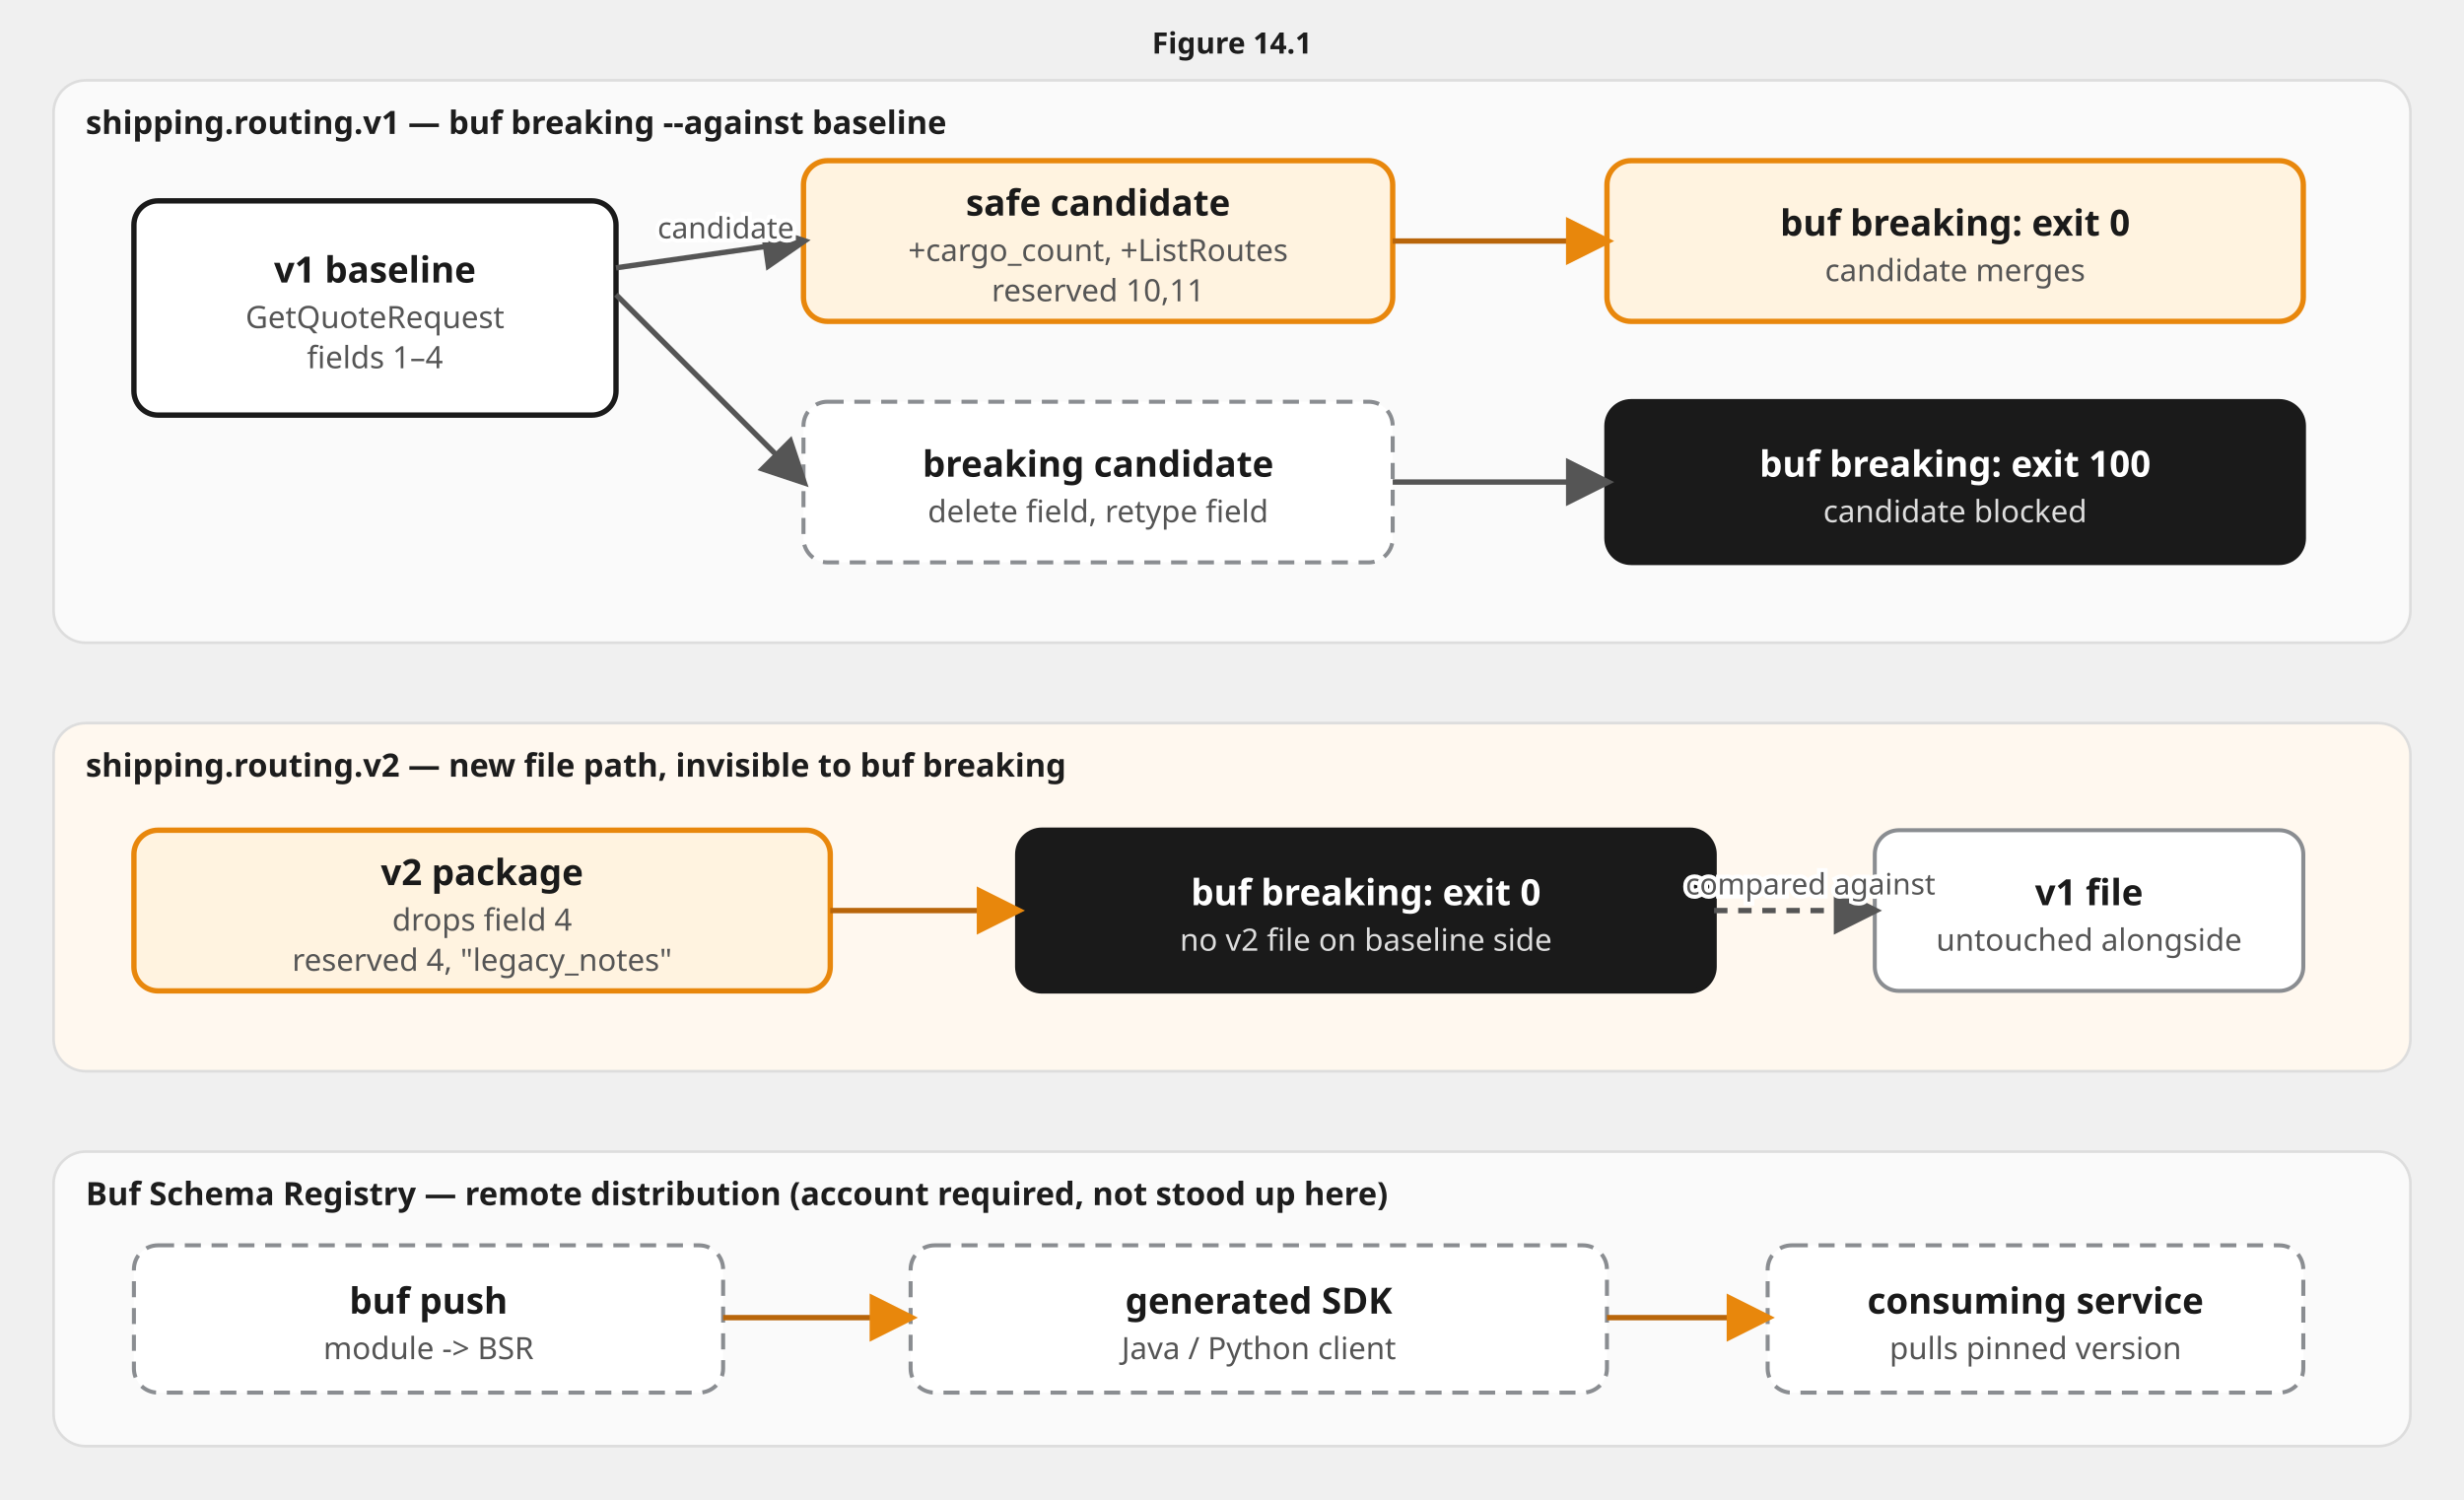
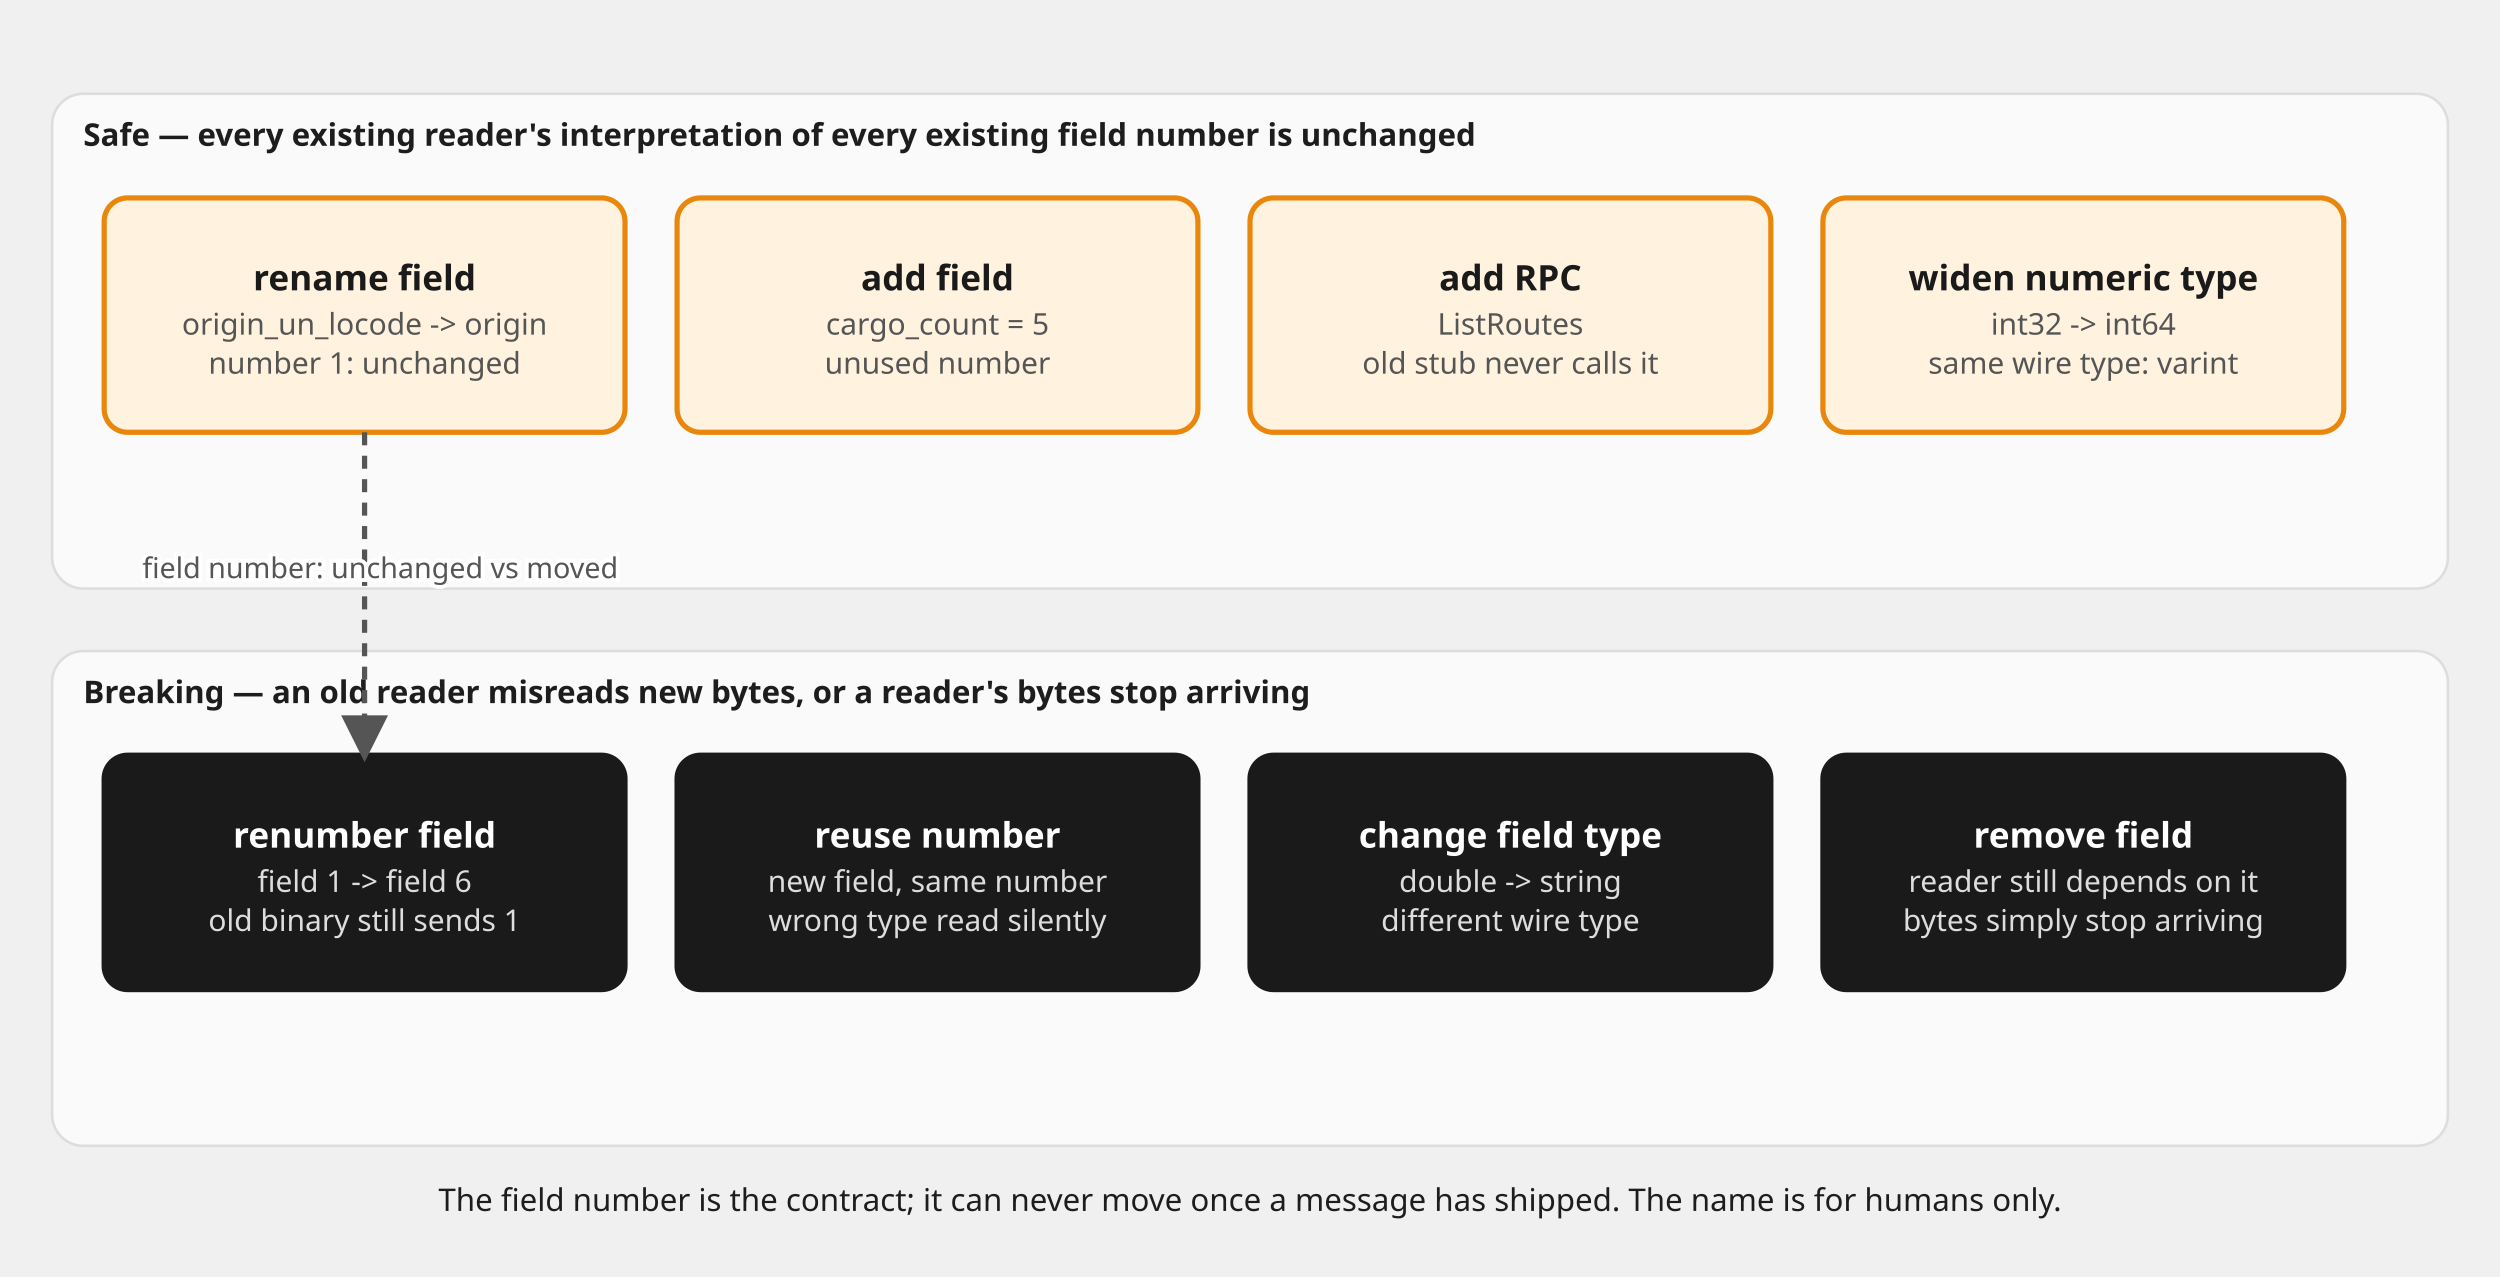
- <svg xmlns="http://www.w3.org/2000/svg" viewBox="0 0 920 560" font-family="'Red Hat Text', system-ui, sans-serif" role="img">
+ <svg xmlns="http://www.w3.org/2000/svg" viewBox="0 0 960 490" font-family="'Red Hat Text', system-ui, sans-serif" role="img">
  <defs>
    <marker id="a" viewBox="0 0 10 10" refX="8.5" refY="5" markerWidth="9" markerHeight="9" orient="auto-start-reverse">
      <path d="M0,0 L10,5 L0,10 z" fill="#555" />
    </marker>
    <marker id="am" viewBox="0 0 10 10" refX="8.5" refY="5" markerWidth="9" markerHeight="9" orient="auto-start-reverse">
      <path d="M0,0 L10,5 L0,10 z" fill="#e8870c" />
    </marker>
  </defs>
-   <rect x="20" y="30" width="880" height="210" rx="12" fill="#fafafa" stroke="#ddd" />
-   <text x="32" y="50" font-size="12" font-weight="700" fill="#1d1d1d">shipping.routing.v1 — buf breaking --against baseline</text>
-   <rect x="20" y="270" width="880" height="130" rx="12" fill="#fff8ef" stroke="#ddd" />
-   <text x="32" y="290" font-size="12" font-weight="700" fill="#1d1d1d">shipping.routing.v2 — new file path, invisible to buf breaking</text>
-   <rect x="20" y="430" width="880" height="110" rx="12" fill="#fafafa" stroke="#ddd" />
-   <text x="32" y="450" font-size="12" font-weight="700" fill="#1d1d1d">Buf Schema Registry — remote distribution (account required, not stood up here)</text>
-   <rect x="50" y="75" width="180" height="80" rx="9" fill="#ffffff" stroke="#1a1a1a" stroke-width="2" />
-   <text x="140.0" y="105.5" font-size="13.5" font-weight="700" fill="#1a1a1a" text-anchor="middle">v1 baseline</text>
-   <text x="140.0" y="122.5" font-size="11.5" fill="#555555" text-anchor="middle">GetQuoteRequest</text>
-   <text x="140.0" y="137.5" font-size="11.5" fill="#555555" text-anchor="middle">fields 1–4</text>
-   <rect x="300" y="60" width="220" height="60" rx="9" fill="#fff3e0" stroke="#e8870c" stroke-width="2" />
-   <text x="410.0" y="80.5" font-size="13.5" font-weight="700" fill="#1a1a1a" text-anchor="middle">safe candidate</text>
-   <text x="410.0" y="97.5" font-size="11.5" fill="#555555" text-anchor="middle">+cargo_count, +ListRoutes</text>
-   <text x="410.0" y="112.5" font-size="11.5" fill="#555555" text-anchor="middle">reserved 10,11</text>
-   <rect x="300" y="150" width="220" height="60" rx="9" fill="#ffffff" stroke="#8a8d91" stroke-width="1.5" stroke-dasharray="6 4" />
-   <text x="410.0" y="178.0" font-size="13.5" font-weight="700" fill="#1a1a1a" text-anchor="middle">breaking candidate</text>
-   <text x="410.0" y="195.0" font-size="11.5" fill="#555555" text-anchor="middle">delete field, retype field</text>
-   <rect x="600" y="60" width="260" height="60" rx="9" fill="#fff3e0" stroke="#e8870c" stroke-width="2" />
-   <text x="730.0" y="88.0" font-size="13.5" font-weight="700" fill="#1a1a1a" text-anchor="middle">buf breaking: exit 0</text>
-   <text x="730.0" y="105.0" font-size="11.5" fill="#555555" text-anchor="middle">candidate merges</text>
-   <rect x="600" y="150" width="260" height="60" rx="9" fill="#1a1a1a" stroke="#1a1a1a" stroke-width="2" />
-   <text x="730.0" y="178.0" font-size="13.5" font-weight="700" fill="#ffffff" text-anchor="middle">buf breaking: exit 100</text>
-   <text x="730.0" y="195.0" font-size="11.5" fill="#dddddd" text-anchor="middle">candidate blocked</text>
-   <rect x="50" y="310" width="260" height="60" rx="9" fill="#fff3e0" stroke="#e8870c" stroke-width="2" />
-   <text x="180.0" y="330.5" font-size="13.5" font-weight="700" fill="#1a1a1a" text-anchor="middle">v2 package</text>
-   <text x="180.0" y="347.5" font-size="11.5" fill="#555555" text-anchor="middle">drops field 4</text>
-   <text x="180.0" y="362.5" font-size="11.5" fill="#555555" text-anchor="middle">reserved 4, "legacy_notes"</text>
-   <rect x="380" y="310" width="260" height="60" rx="9" fill="#1a1a1a" stroke="#1a1a1a" stroke-width="2" />
-   <text x="510.0" y="338.0" font-size="13.5" font-weight="700" fill="#ffffff" text-anchor="middle">buf breaking: exit 0</text>
-   <text x="510.0" y="355.0" font-size="11.5" fill="#dddddd" text-anchor="middle">no v2 file on baseline side</text>
-   <rect x="700" y="310" width="160" height="60" rx="9" fill="#ffffff" stroke="#8a8d91" stroke-width="1.5" />
-   <text x="780.0" y="338.0" font-size="13.5" font-weight="700" fill="#1a1a1a" text-anchor="middle">v1 file</text>
-   <text x="780.0" y="355.0" font-size="11.5" fill="#555555" text-anchor="middle">untouched alongside</text>
-   <rect x="50" y="465" width="220" height="55" rx="9" fill="#ffffff" stroke="#8a8d91" stroke-width="1.5" stroke-dasharray="6 4" />
-   <text x="160.0" y="490.5" font-size="13.5" font-weight="700" fill="#1a1a1a" text-anchor="middle">buf push</text>
-   <text x="160.0" y="507.5" font-size="11.5" fill="#555555" text-anchor="middle">module -&gt; BSR</text>
-   <rect x="340" y="465" width="260" height="55" rx="9" fill="#ffffff" stroke="#8a8d91" stroke-width="1.5" stroke-dasharray="6 4" />
-   <text x="470.0" y="490.5" font-size="13.5" font-weight="700" fill="#1a1a1a" text-anchor="middle">generated SDK</text>
-   <text x="470.0" y="507.5" font-size="11.5" fill="#555555" text-anchor="middle">Java / Python client</text>
-   <rect x="660" y="465" width="200" height="55" rx="9" fill="#ffffff" stroke="#8a8d91" stroke-width="1.5" stroke-dasharray="6 4" />
-   <text x="760.0" y="490.5" font-size="13.5" font-weight="700" fill="#1a1a1a" text-anchor="middle">consuming service</text>
-   <text x="760.0" y="507.5" font-size="11.5" fill="#555555" text-anchor="middle">pulls pinned version</text>
-   <path d="M230,100 L300,90" fill="none" stroke="#555" stroke-width="2" marker-end="url(#a)" />
-   <text x="271.0" y="89.0" font-size="11" fill="#ffffff" stroke="#ffffff" stroke-width="3" paint-order="stroke" text-anchor="middle">candidate</text>
-   <text x="271.0" y="89.0" font-size="11" fill="#555" text-anchor="middle">candidate</text>
-   <path d="M230,110 L300,180" fill="none" stroke="#555" stroke-width="2" marker-end="url(#a)" />
-   <path d="M520,90 L600,90" fill="none" stroke="#b8650a" stroke-width="2" marker-end="url(#am)" />
-   <path d="M520,180 L600,180" fill="none" stroke="#555" stroke-width="2" marker-end="url(#a)" />
-   <path d="M310,340 L380,340" fill="none" stroke="#b8650a" stroke-width="2" marker-end="url(#am)" />
-   <path d="M640,340 L700,340" fill="none" stroke="#555" stroke-width="2" stroke-dasharray="5 4" marker-end="url(#a)" />
-   <text x="676.0" y="334.0" font-size="11" fill="#ffffff" stroke="#ffffff" stroke-width="3" paint-order="stroke" text-anchor="middle">compared against</text>
-   <text x="676.0" y="334.0" font-size="11" fill="#555" text-anchor="middle">compared against</text>
-   <path d="M270,492 L340,492" fill="none" stroke="#b8650a" stroke-width="2" marker-end="url(#am)" />
-   <path d="M600,492 L660,492" fill="none" stroke="#b8650a" stroke-width="2" marker-end="url(#am)" />
-   <text x="460" y="20" font-size="11" fill="#1d1d1d" text-anchor="middle" font-weight="700">Figure 14.1</text>
+   <rect x="20" y="36" width="920" height="190" rx="12" fill="#fafafa" stroke="#ddd" />
+   <text x="32" y="56" font-size="12" font-weight="700" fill="#1d1d1d">Safe — every existing reader's interpretation of every existing field number is unchanged</text>
+   <rect x="20" y="250" width="920" height="190" rx="12" fill="#fafafa" stroke="#ddd" />
+   <text x="32" y="270" font-size="12" font-weight="700" fill="#1d1d1d">Breaking — an old reader misreads new bytes, or a reader's bytes stop arriving</text>
+   <rect x="40" y="76" width="200" height="90" rx="9" fill="#fff3e0" stroke="#e8870c" stroke-width="2" />
+   <text x="140.0" y="111.5" font-size="13.5" font-weight="700" fill="#1a1a1a" text-anchor="middle">rename field</text>
+   <text x="140.0" y="128.5" font-size="11.5" fill="#555555" text-anchor="middle">origin_un_locode -&gt; origin</text>
+   <text x="140.0" y="143.5" font-size="11.5" fill="#555555" text-anchor="middle">number 1: unchanged</text>
+   <rect x="260" y="76" width="200" height="90" rx="9" fill="#fff3e0" stroke="#e8870c" stroke-width="2" />
+   <text x="360.0" y="111.5" font-size="13.5" font-weight="700" fill="#1a1a1a" text-anchor="middle">add field</text>
+   <text x="360.0" y="128.5" font-size="11.5" fill="#555555" text-anchor="middle">cargo_count = 5</text>
+   <text x="360.0" y="143.5" font-size="11.5" fill="#555555" text-anchor="middle">unused number</text>
+   <rect x="480" y="76" width="200" height="90" rx="9" fill="#fff3e0" stroke="#e8870c" stroke-width="2" />
+   <text x="580.0" y="111.5" font-size="13.5" font-weight="700" fill="#1a1a1a" text-anchor="middle">add RPC</text>
+   <text x="580.0" y="128.5" font-size="11.5" fill="#555555" text-anchor="middle">ListRoutes</text>
+   <text x="580.0" y="143.5" font-size="11.5" fill="#555555" text-anchor="middle">old stub never calls it</text>
+   <rect x="700" y="76" width="200" height="90" rx="9" fill="#fff3e0" stroke="#e8870c" stroke-width="2" />
+   <text x="800.0" y="111.5" font-size="13.5" font-weight="700" fill="#1a1a1a" text-anchor="middle">widen numeric type</text>
+   <text x="800.0" y="128.5" font-size="11.5" fill="#555555" text-anchor="middle">int32 -&gt; int64</text>
+   <text x="800.0" y="143.5" font-size="11.5" fill="#555555" text-anchor="middle">same wire type: varint</text>
+   <rect x="40" y="290" width="200" height="90" rx="9" fill="#1a1a1a" stroke="#1a1a1a" stroke-width="2" />
+   <text x="140.0" y="325.5" font-size="13.5" font-weight="700" fill="#ffffff" text-anchor="middle">renumber field</text>
+   <text x="140.0" y="342.5" font-size="11.5" fill="#dddddd" text-anchor="middle">field 1 -&gt; field 6</text>
+   <text x="140.0" y="357.5" font-size="11.5" fill="#dddddd" text-anchor="middle">old binary still sends 1</text>
+   <rect x="260" y="290" width="200" height="90" rx="9" fill="#1a1a1a" stroke="#1a1a1a" stroke-width="2" />
+   <text x="360.0" y="325.5" font-size="13.5" font-weight="700" fill="#ffffff" text-anchor="middle">reuse number</text>
+   <text x="360.0" y="342.5" font-size="11.5" fill="#dddddd" text-anchor="middle">new field, same number</text>
+   <text x="360.0" y="357.5" font-size="11.5" fill="#dddddd" text-anchor="middle">wrong type read silently</text>
+   <rect x="480" y="290" width="200" height="90" rx="9" fill="#1a1a1a" stroke="#1a1a1a" stroke-width="2" />
+   <text x="580.0" y="325.5" font-size="13.5" font-weight="700" fill="#ffffff" text-anchor="middle">change field type</text>
+   <text x="580.0" y="342.5" font-size="11.5" fill="#dddddd" text-anchor="middle">double -&gt; string</text>
+   <text x="580.0" y="357.5" font-size="11.5" fill="#dddddd" text-anchor="middle">different wire type</text>
+   <rect x="700" y="290" width="200" height="90" rx="9" fill="#1a1a1a" stroke="#1a1a1a" stroke-width="2" />
+   <text x="800.0" y="325.5" font-size="13.5" font-weight="700" fill="#ffffff" text-anchor="middle">remove field</text>
+   <text x="800.0" y="342.5" font-size="11.5" fill="#dddddd" text-anchor="middle">reader still depends on it</text>
+   <text x="800.0" y="357.5" font-size="11.5" fill="#dddddd" text-anchor="middle">bytes simply stop arriving</text>
+   <path d="M140,166 L140,290" fill="none" stroke="#555" stroke-width="2" stroke-dasharray="5 4" marker-end="url(#a)" />
+   <text x="146.0" y="222.0" font-size="11" fill="#ffffff" stroke="#ffffff" stroke-width="3" paint-order="stroke" text-anchor="middle">field number: unchanged vs moved</text>
+   <text x="146.0" y="222.0" font-size="11" fill="#555" text-anchor="middle">field number: unchanged vs moved</text>
+   <text x="480" y="465" font-size="12" fill="#1d1d1d" text-anchor="middle">The field number is the contract; it can never move once a message has shipped. The name is for humans only.</text>
</svg>
